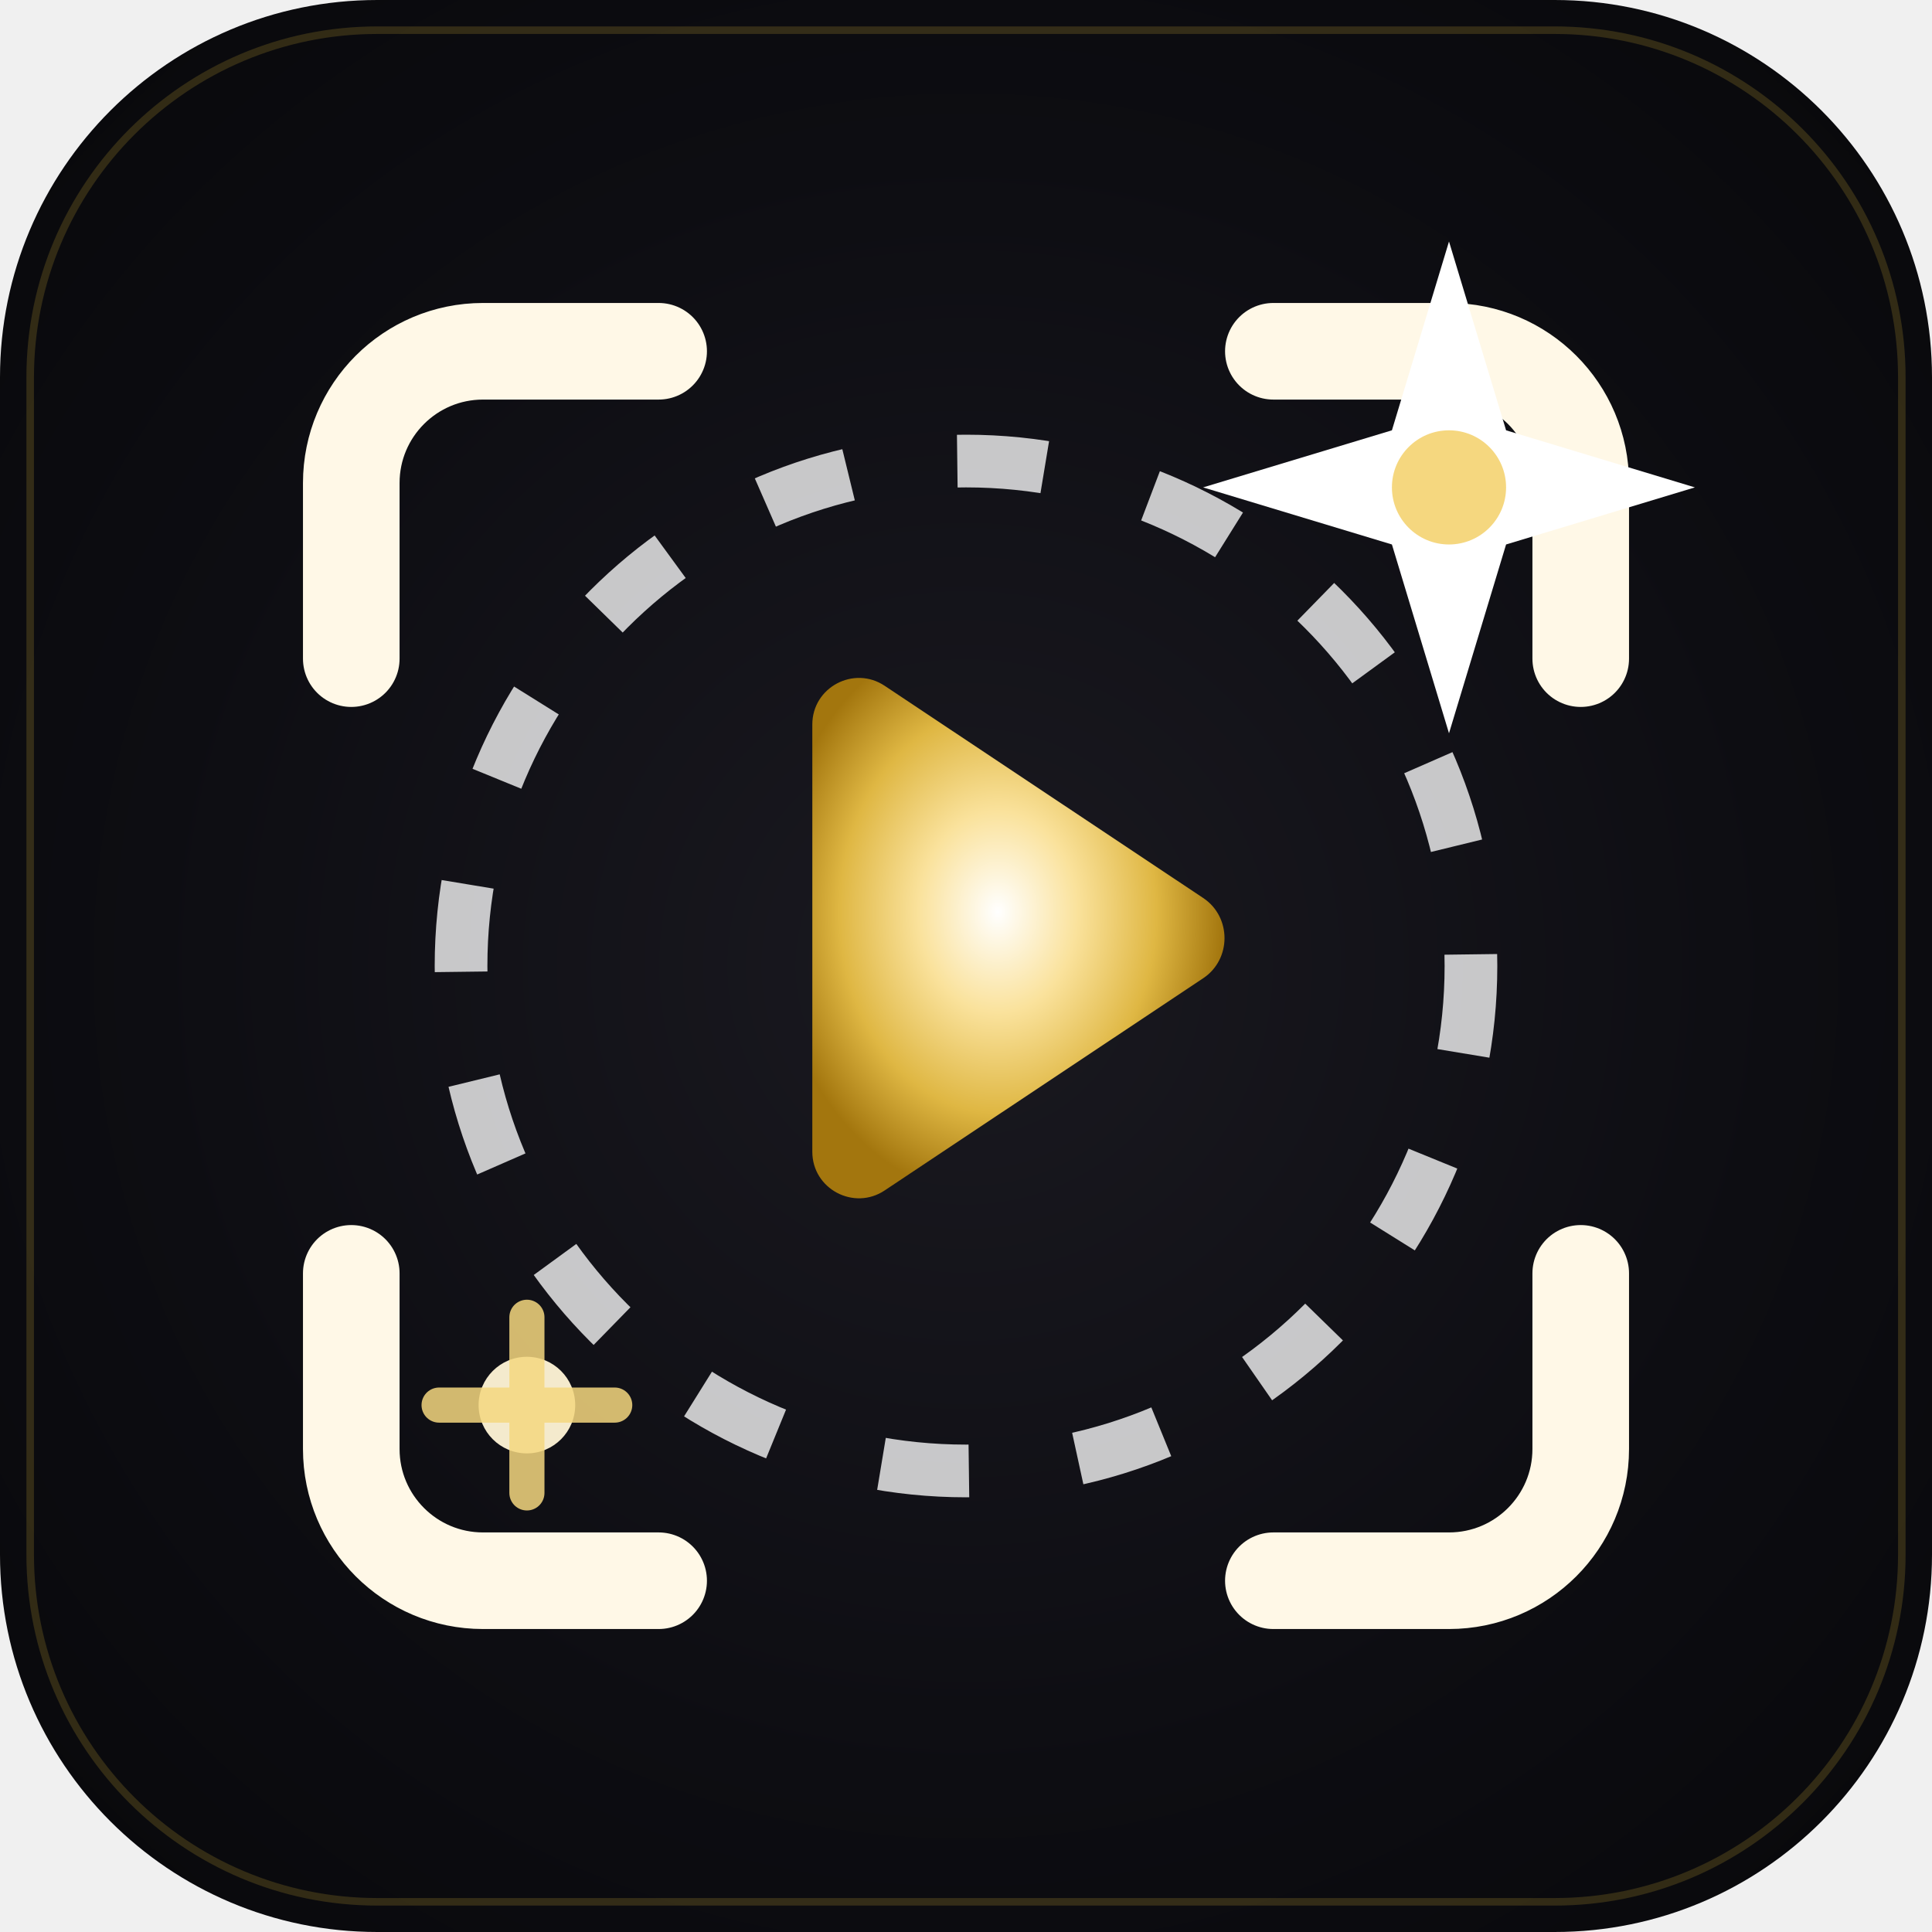
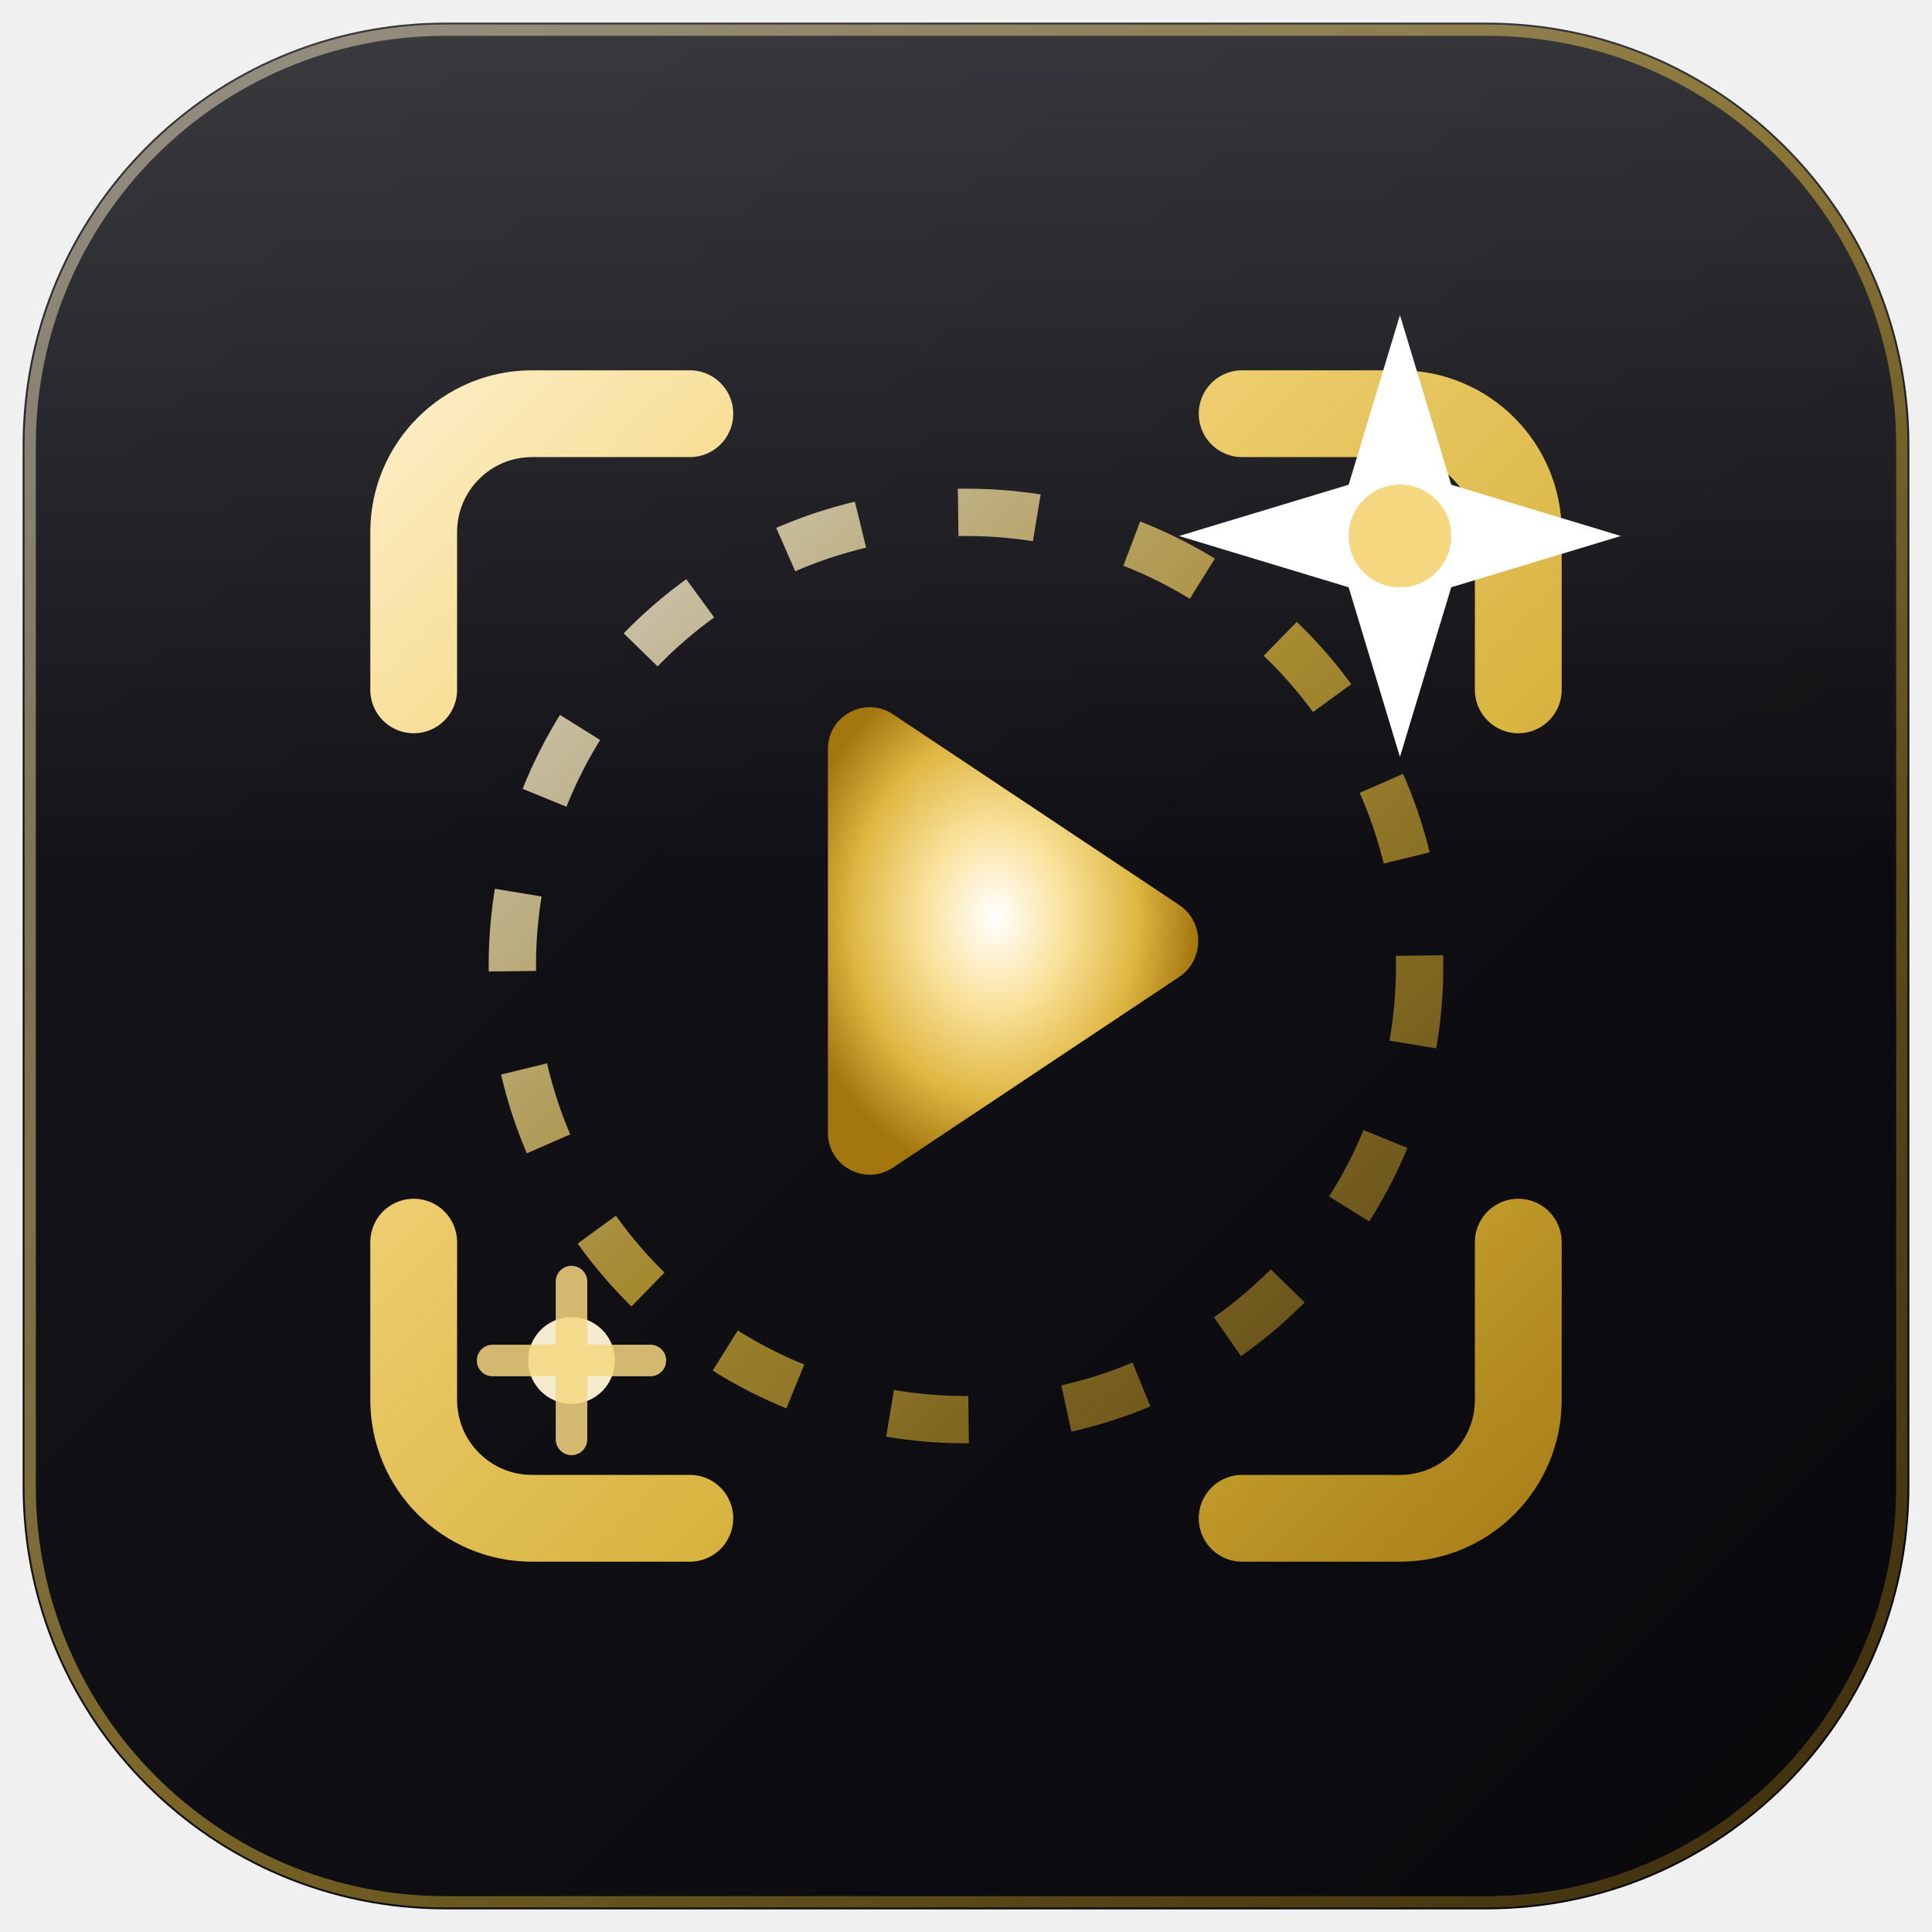
<svg xmlns="http://www.w3.org/2000/svg" viewBox="0 0 512 512" width="512" height="512" fill="none">
  <defs>
-     <radialGradient id="bgGrad" cx="50%" cy="50%" r="70%">
-       <stop offset="0%" stop-color="#1a1920" />
+     <linearGradient id="bgGrad" x1="0" y1="0" x2="512" y2="512" gradientUnits="userSpaceOnUse">
+       <stop offset="0%" stop-color="#18171d" />
      <stop offset="60%" stop-color="#0d0d12" />
-       <stop offset="100%" stop-color="#08080a" />
-     </radialGradient>
-     <linearGradient id="aiPrimeGold" x1="46" y1="46" x2="466" y2="466" gradientUnits="userSpaceOnUse">
+       <stop offset="100%" stop-color="#09090c" />
+     </linearGradient>
+     <linearGradient id="topGlassSheen" x1="256" y1="0" x2="256" y2="230" gradientUnits="userSpaceOnUse">
+       <stop offset="0%" stop-color="#ffffff" stop-opacity="0.16" />
+       <stop offset="100%" stop-color="#ffffff" stop-opacity="0" />
+     </linearGradient>
+     <linearGradient id="borderGold" x1="0" y1="0" x2="512" y2="512" gradientUnits="userSpaceOnUse">
+       <stop offset="0%" stop-color="#fff8e7" stop-opacity="0.45" />
+       <stop offset="50%" stop-color="#d4af37" stop-opacity="0.55" />
+       <stop offset="100%" stop-color="#966d0c" stop-opacity="0.35" />
+     </linearGradient>
+     <linearGradient id="aiPrimeGold" x1="4" y1="4" x2="40" y2="40" gradientUnits="userSpaceOnUse">
      <stop offset="0%" stop-color="#fff8e7" />
      <stop offset="30%" stop-color="#f5d77f" />
      <stop offset="65%" stop-color="#d4af37" />
      <stop offset="100%" stop-color="#966d0c" />
    </linearGradient>
-     <linearGradient id="lensRingGrad" x1="116" y1="116" x2="396" y2="396" gradientUnits="userSpaceOnUse">
-       <stop offset="0%" stop-color="#ffffff" stop-opacity="0.85" />
-       <stop offset="50%" stop-color="#d4af37" stop-opacity="0.75" />
-       <stop offset="100%" stop-color="#1a1813" stop-opacity="0.95" />
+     <linearGradient id="lensRingGrad" x1="10" y1="10" x2="34" y2="34" gradientUnits="userSpaceOnUse">
+       <stop offset="0%" stop-color="#ffffff" stop-opacity="0.88" />
+       <stop offset="50%" stop-color="#d4af37" stop-opacity="0.82" />
+       <stop offset="100%" stop-color="#5a4512" stop-opacity="0.95" />
    </linearGradient>
    <radialGradient id="videoPlayCore" cx="45%" cy="45%" r="55%">
      <stop offset="0%" stop-color="#ffffff" />
      <stop offset="35%" stop-color="#fae29c" />
      <stop offset="70%" stop-color="#dfb743" />
      <stop offset="100%" stop-color="#a3760e" />
    </radialGradient>
+     <clipPath id="badgeClip">
+       <rect x="6" y="6" width="500" height="500" rx="112" />
+     </clipPath>
  </defs>
-   <rect width="512" height="512" rx="100" fill="url(#bgGrad)" />
-   <rect x="8" y="8" width="496" height="496" rx="92" stroke="rgba(212,175,55,0.2)" stroke-width="2" />
-   <g transform="scale(11.63636)">
+   <rect x="6" y="6" width="500" height="500" rx="112" fill="url(#bgGrad)" />
+   <rect x="6" y="6" width="500" height="225" fill="url(#topGlassSheen)" clip-path="url(#badgeClip)" />
+   <rect x="8" y="8" width="496" height="496" rx="110" stroke="url(#borderGold)" stroke-width="3" />
+   <g transform="translate(26, 26) scale(10.4545)">
    <path d="M8 15V11C8 9.343 9.343 8 11 8H15" stroke="url(#aiPrimeGold)" stroke-width="2.2" stroke-linecap="round" />
    <path d="M29 8H33C34.657 8 36 9.343 36 11V15" stroke="url(#aiPrimeGold)" stroke-width="2.2" stroke-linecap="round" />
    <path d="M36 29V33C36 34.657 34.657 36 33 36H29" stroke="url(#aiPrimeGold)" stroke-width="2.2" stroke-linecap="round" />
    <path d="M15 36H11C9.343 36 8 34.657 8 33V29" stroke="url(#aiPrimeGold)" stroke-width="2.2" stroke-linecap="round" />
-     <circle cx="22" cy="22" r="11.5" stroke="url(#lensRingGrad)" stroke-width="1.2" stroke-dasharray="2 2.5" opacity="0.9" />
+     <circle cx="22" cy="22" r="11.5" stroke="url(#lensRingGrad)" stroke-width="1.2" stroke-dasharray="2 2.5" opacity="0.92" />
    <path d="M18.5 16.5C18.5 15.65 19.45 15.15 20.15 15.62L27.4 20.45C28.05 20.88 28.05 21.85 27.4 22.28L20.15 27.11C19.45 27.58 18.5 27.08 18.5 26.23V16.5Z" fill="url(#videoPlayCore)" />
    <path d="M33 5.5L34.3 9.8L38.6 11.1L34.3 12.4L33 16.7L31.7 12.4L27.4 11.1L31.7 9.8L33 5.5Z" fill="#ffffff" />
    <circle cx="33" cy="11.1" r="1.3" fill="#f5d77f" />
    <circle cx="12" cy="32" r="1.1" fill="#fff5d6" opacity="0.95" />
    <path d="M12 30V34M10 32H14" stroke="#f5d77f" stroke-width="0.8" stroke-linecap="round" opacity="0.85" />
  </g>
</svg>
